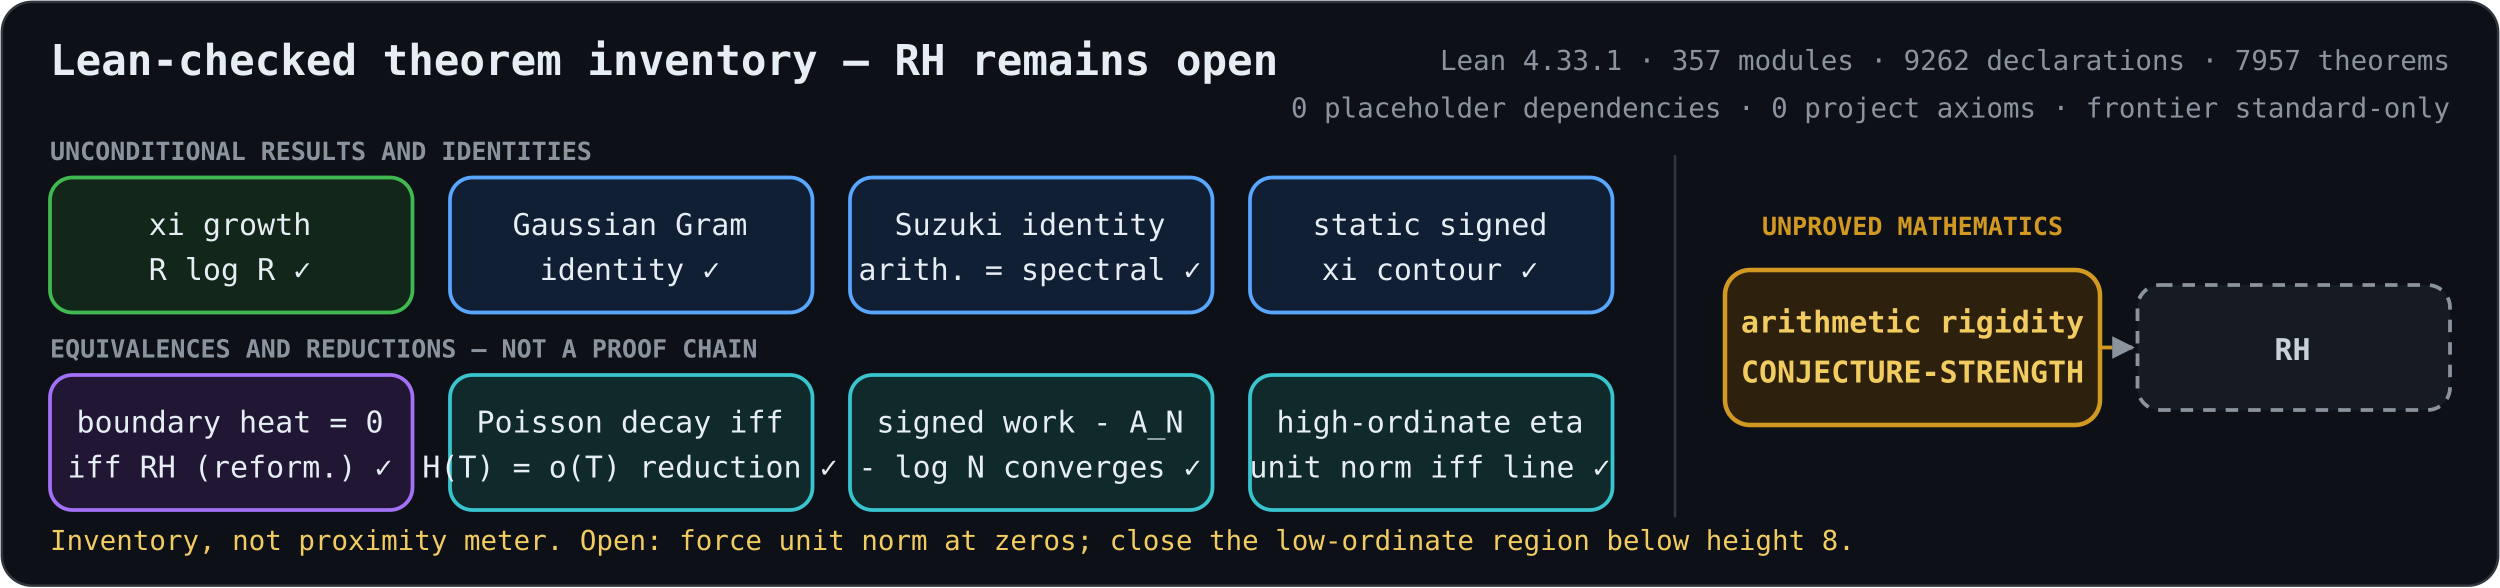
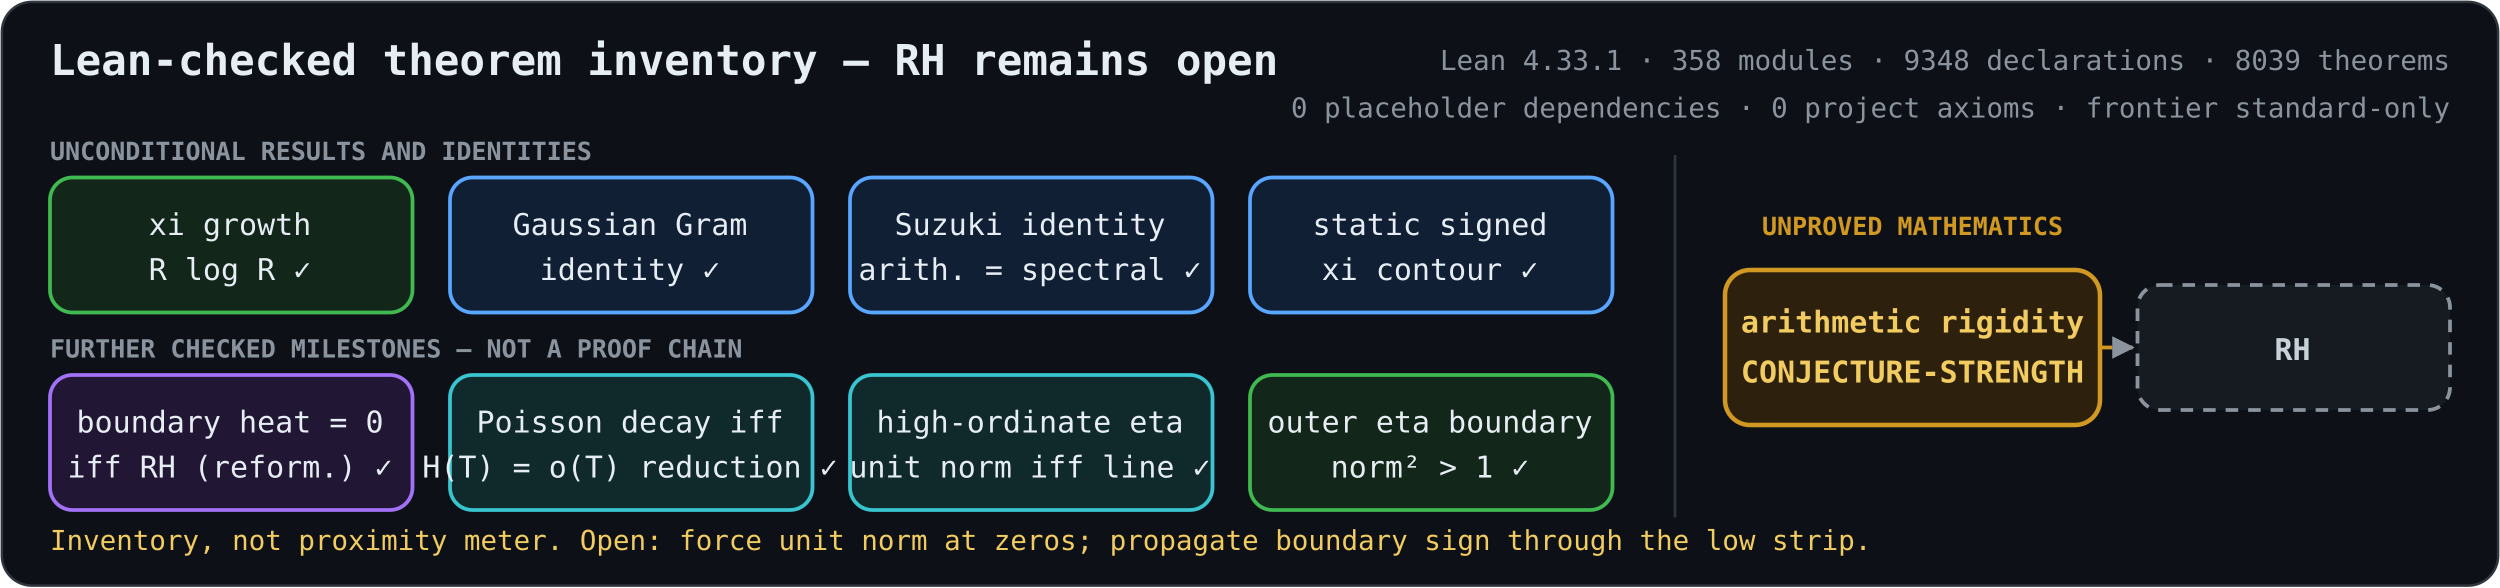
<svg xmlns="http://www.w3.org/2000/svg" role="img" aria-labelledby="title description" viewBox="0 0 1000 235">
  <defs>
    <marker id="arrow" viewBox="0 0 10 10" refX="9" refY="5" markerWidth="6" markerHeight="6" orient="auto-start-reverse">
      <path d="M 0 0 L 10 5 L 0 10 z" fill="#8b949e" />
    </marker>
    <style>
      .bg { fill: #0d1117; stroke: #30363d; }
      text { fill: #e6edf3; font-family: ui-monospace, SFMono-Regular, Menlo, Consolas, monospace; font-size: 12px; text-anchor: middle; }
      .heading { font-size: 17px; font-weight: 700; text-anchor: start; }
      .metrics { fill: #8b949e; font-size: 11px; text-anchor: end; }
      .proved rect { fill: #12261a; stroke: #3fb950; stroke-width: 1.5; }
      .proved.equivalence rect { fill: #211735; stroke: #a371f7; }
      .proved.bridge rect { fill: #111f35; stroke: #58a6ff; }
      .proved.reduction rect { fill: #102a2c; stroke: #39c5cf; }
      .open rect { fill: #2d210d; stroke: #d29922; stroke-width: 1.8; }
      .goal rect { fill: #161b22; stroke: #8b949e; stroke-width: 1.5; stroke-dasharray: 5 4; }
      .open text { fill: #f2cc60; font-weight: 700; }
      .goal text { fill: #c9d1d9; font-weight: 700; }
      .open-edge { fill: none; stroke: #d29922; stroke-width: 1.5; stroke-dasharray: 5 4; marker-end: url(#arrow); }
      .section { fill: #8b949e; font-size: 10px; font-weight: 700; text-anchor: start; }
      .gap-label { fill: #d29922; font-size: 10px; font-weight: 700; }
      .frontier { fill: #f2cc60; font-size: 11px; text-anchor: start; }
    </style>
  </defs>
  <rect class="bg" x="0.75" y="0.75" width="998.5" height="233.5" rx="12" />
  <text class="heading" x="20" y="30">Lean-checked theorem inventory — RH remains open</text>
-   <text class="metrics" x="980" y="28">Lean 4.33.1 · 357 modules · 9262 declarations · 7957 theorems</text>
+   <text class="metrics" x="980" y="28">Lean 4.33.1 · 358 modules · 9348 declarations · 8039 theorems</text>
  <text class="metrics" x="980" y="47">0 placeholder dependencies · 0 project axioms · frontier standard-only</text>
  <text class="section" x="20" y="64">UNCONDITIONAL RESULTS AND IDENTITIES</text>
-   <text class="section" x="20" y="143">EQUIVALENCES AND REDUCTIONS — NOT A PROOF CHAIN</text>
+   <text class="section" x="20" y="143">FURTHER CHECKED MILESTONES — NOT A PROOF CHAIN</text>
  <line x1="670" y1="62" x2="670" y2="207" stroke="#30363d" />
  <text class="gap-label" x="765" y="94">UNPROVED MATHEMATICS</text>
  <path class="open-edge" d="M840 139 H853" />
  <g class="proved unconditional">
    <rect x="20" y="71" width="145" height="54" rx="9" />
    <text x="92" y="94">xi growth</text>
    <text x="92" y="112">R log R  ✓</text>
  </g>
  <g class="proved bridge">
    <rect x="180" y="71" width="145" height="54" rx="9" />
    <text x="252" y="94">Gaussian Gram</text>
    <text x="252" y="112">identity  ✓</text>
  </g>
  <g class="proved bridge">
    <rect x="340" y="71" width="145" height="54" rx="9" />
    <text x="412" y="94">Suzuki identity</text>
    <text x="412" y="112">arith. = spectral  ✓</text>
  </g>
  <g class="proved bridge">
    <rect x="500" y="71" width="145" height="54" rx="9" />
    <text x="572" y="94">static signed</text>
    <text x="572" y="112">xi contour  ✓</text>
  </g>
  <g class="proved equivalence">
    <rect x="20" y="150" width="145" height="54" rx="9" />
    <text x="92" y="173">boundary heat = 0</text>
    <text x="92" y="191">iff RH (reform.)  ✓</text>
  </g>
  <g class="proved reduction">
    <rect x="180" y="150" width="145" height="54" rx="9" />
    <text x="252" y="173">Poisson decay iff</text>
    <text x="252" y="191">H(T) = o(T) reduction  ✓</text>
  </g>
  <g class="proved reduction">
    <rect x="340" y="150" width="145" height="54" rx="9" />
-     <text x="412" y="173">signed work - A_N</text>
-     <text x="412" y="191">- log N converges  ✓</text>
+     <text x="412" y="173">high-ordinate eta</text>
+     <text x="412" y="191">unit norm iff line  ✓</text>
  </g>
-   <g class="proved reduction">
+   <g class="proved unconditional">
    <rect x="500" y="150" width="145" height="54" rx="9" />
-     <text x="572" y="173">high-ordinate eta</text>
-     <text x="572" y="191">unit norm iff line  ✓</text>
+     <text x="572" y="173">outer eta boundary</text>
+     <text x="572" y="191">norm² &gt; 1  ✓</text>
  </g>
  <g class="open">
    <rect x="690" y="108" width="150" height="62" rx="10" />
    <text x="765" y="133">arithmetic rigidity</text>
    <text x="765" y="153">CONJECTURE-STRENGTH</text>
  </g>
  <g class="goal">
    <rect x="855" y="114" width="125" height="50" rx="9" />
    <text x="917" y="144">RH</text>
  </g>
-   <text class="frontier" x="20" y="220">Inventory, not proximity meter. Open: force unit norm at zeros; close the low-ordinate region below height 8.</text>
+   <text class="frontier" x="20" y="220">Inventory, not proximity meter. Open: force unit norm at zeros; propagate boundary sign through the low strip.</text>
</svg>
